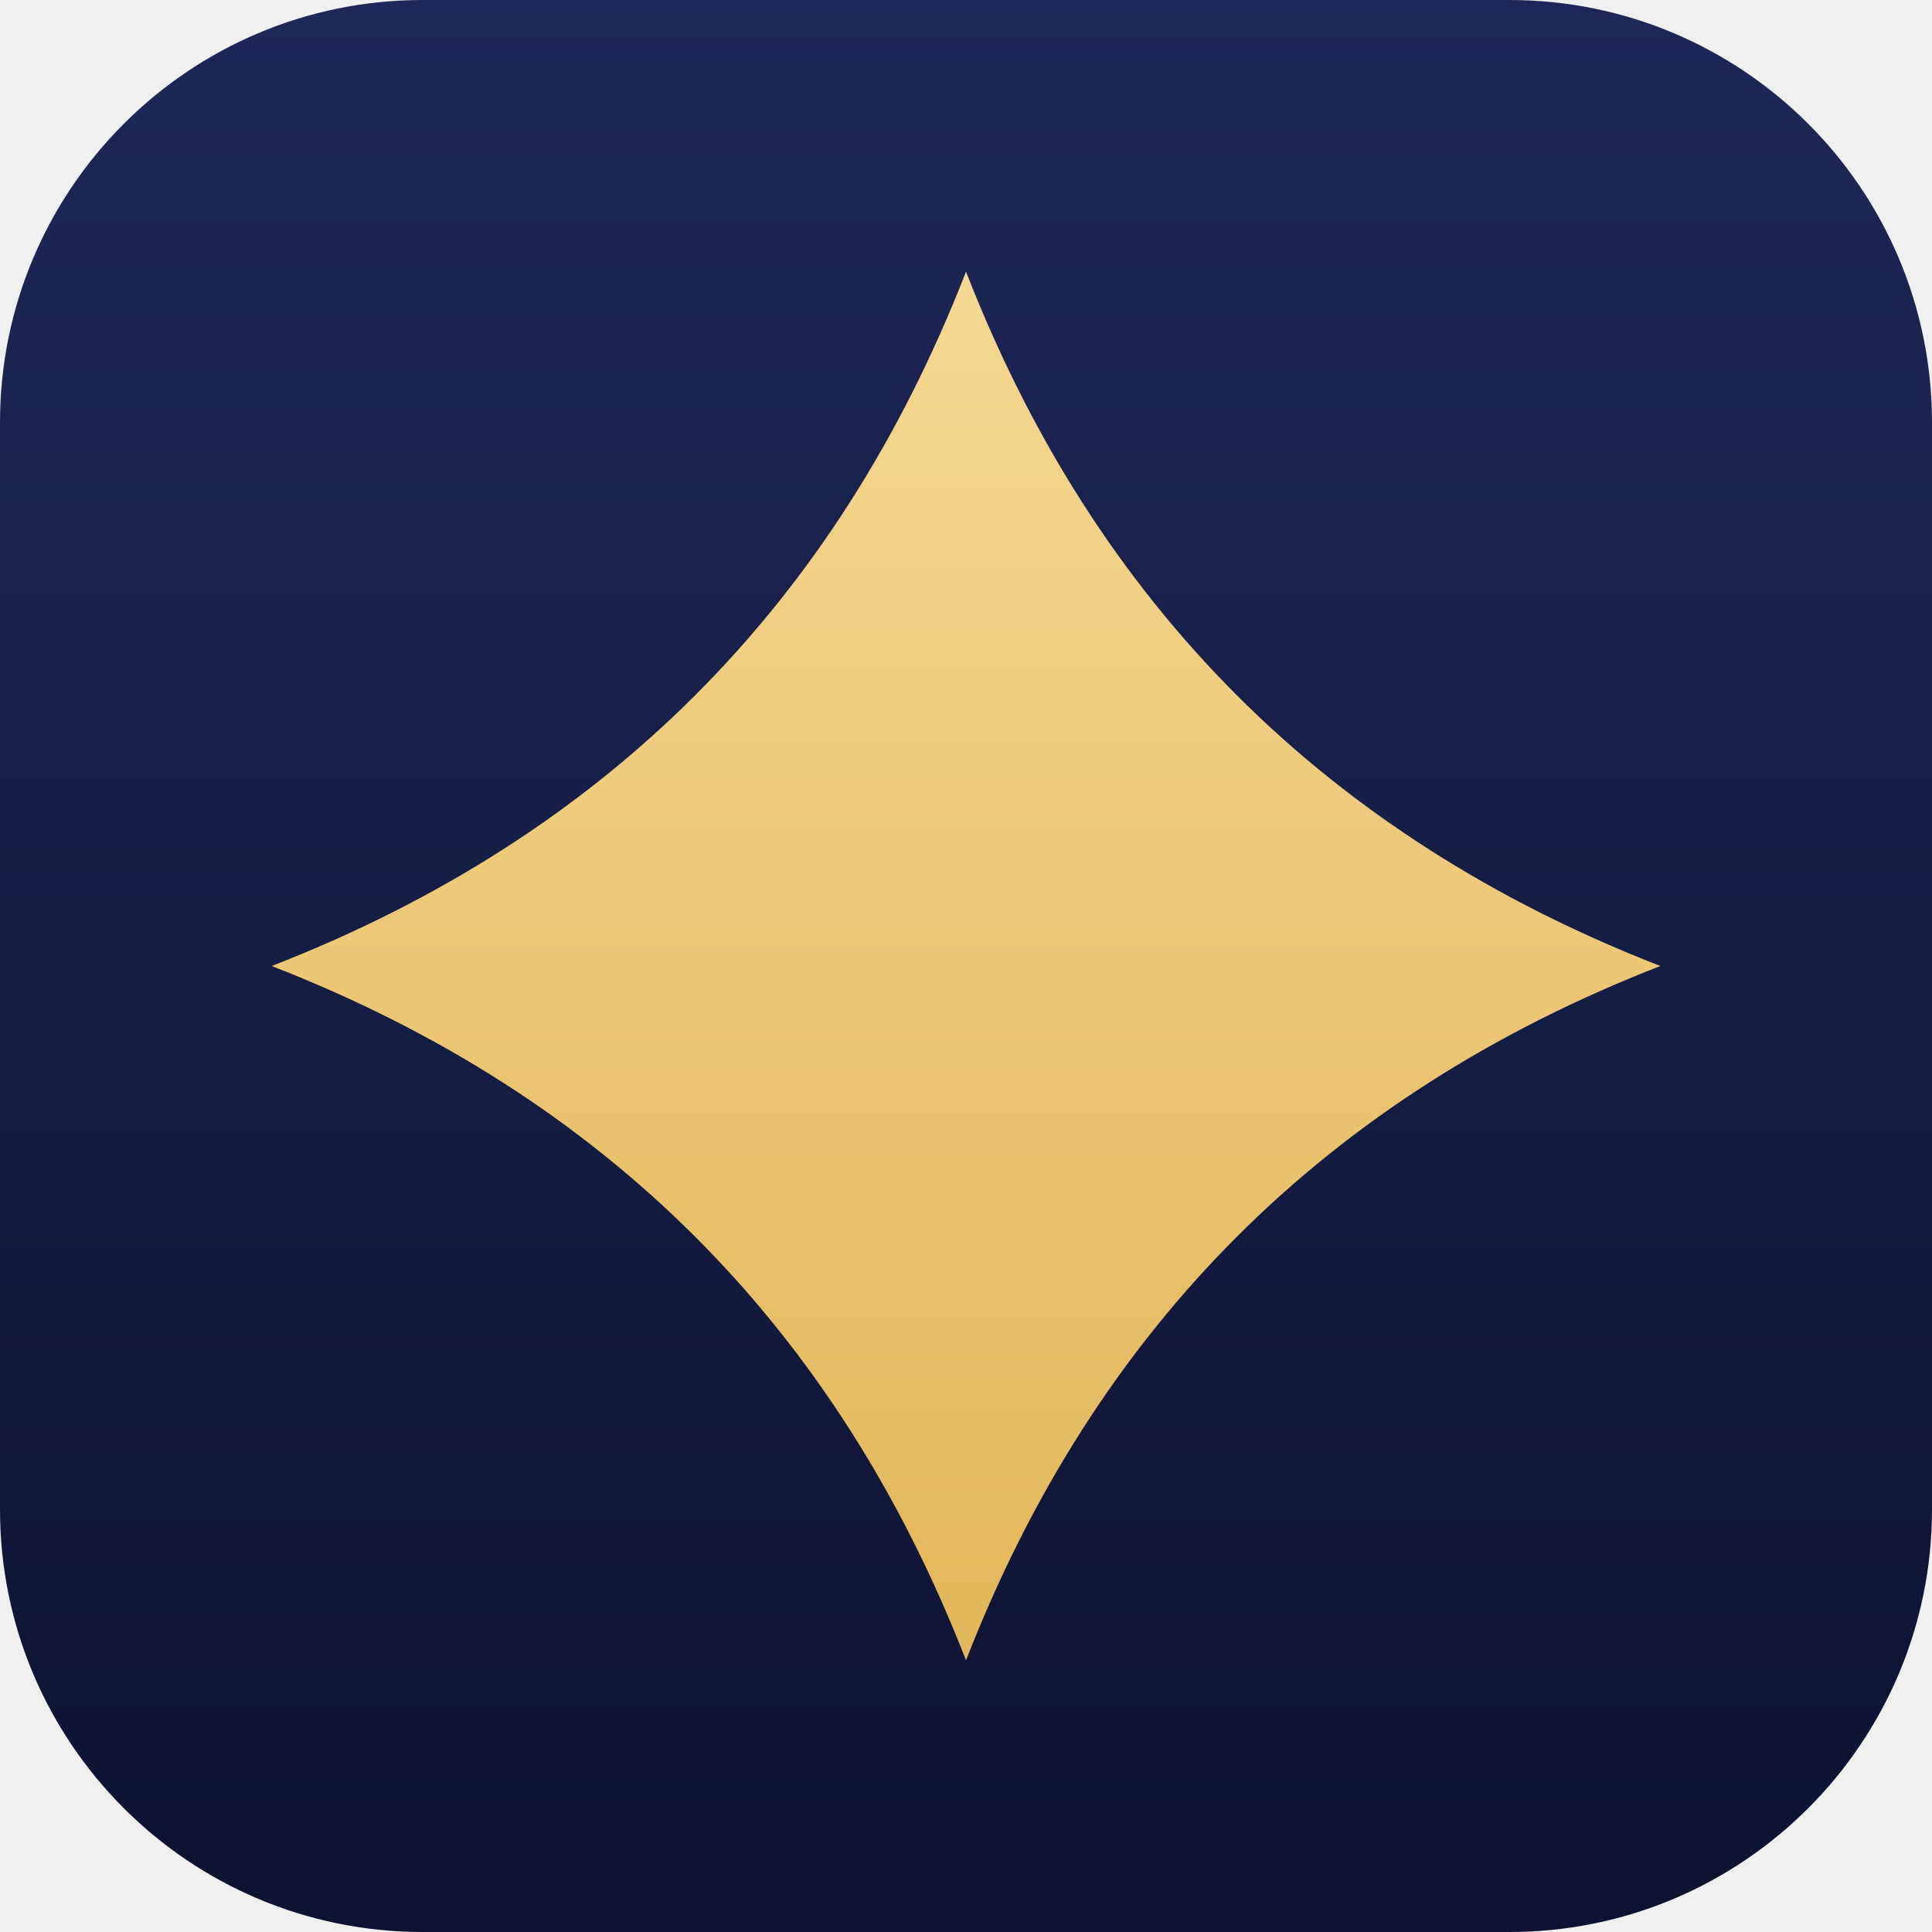
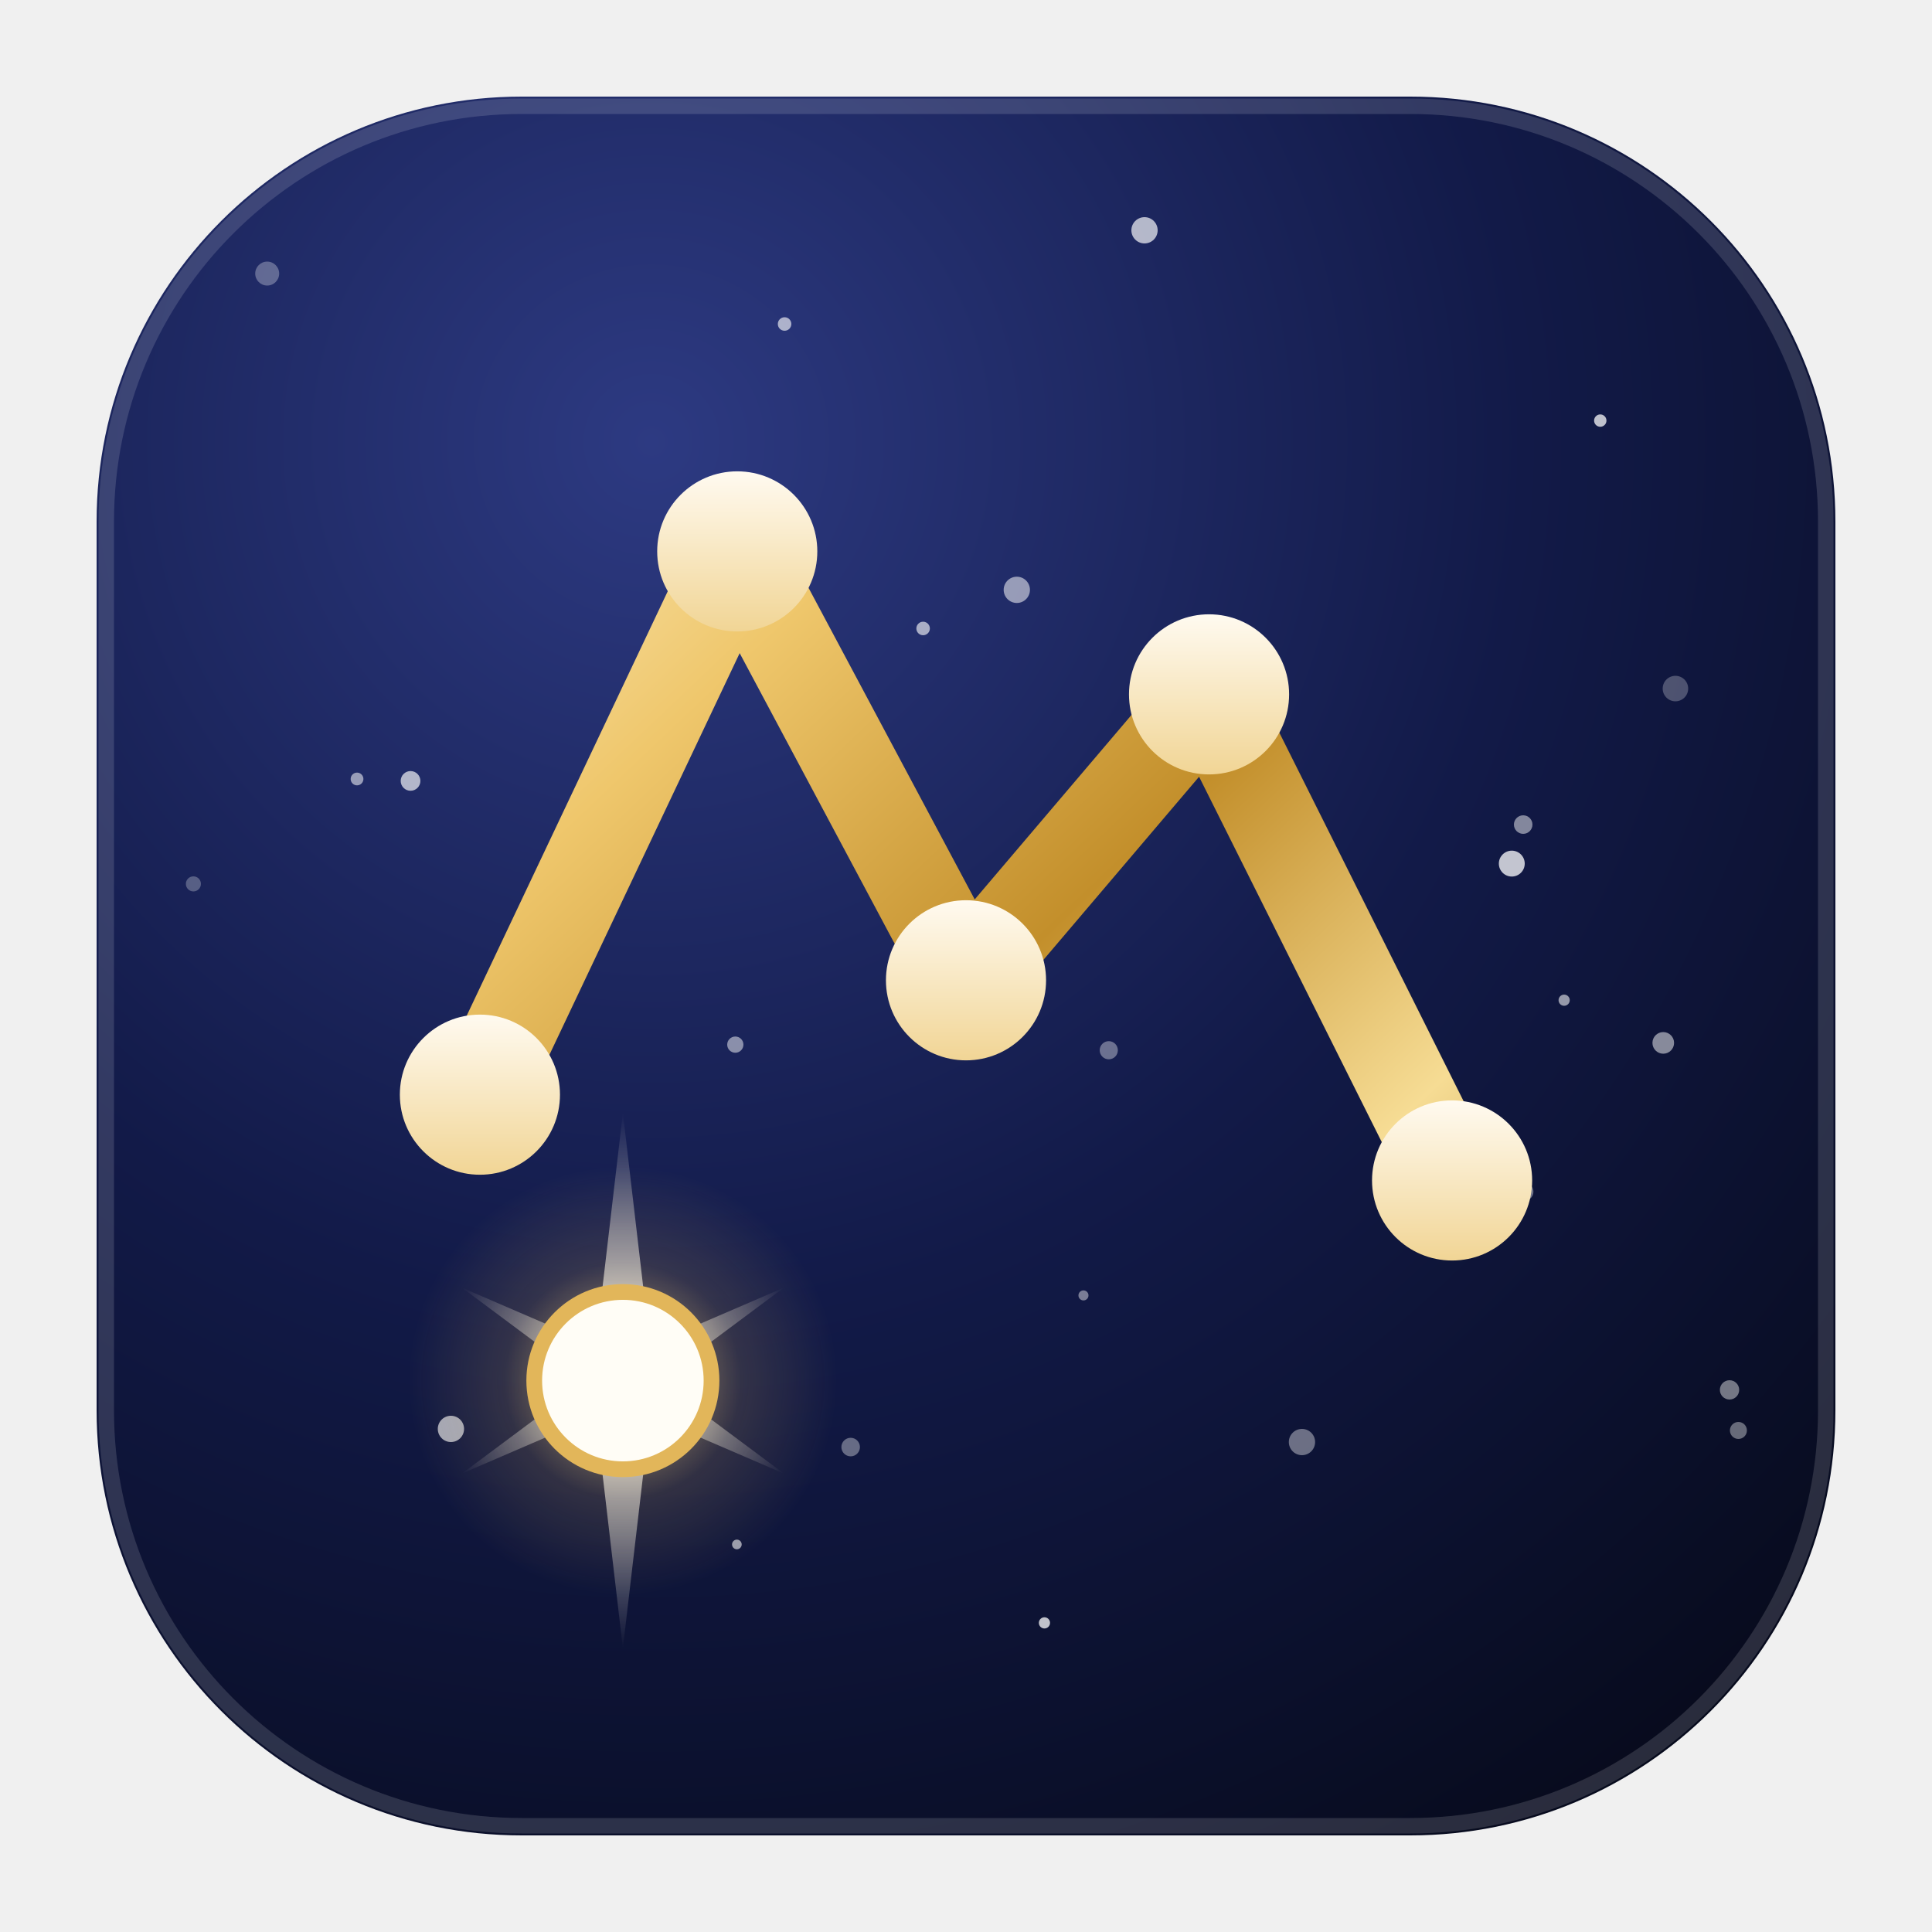
- <svg xmlns="http://www.w3.org/2000/svg" viewBox="0 0 64 64">
+ <svg xmlns="http://www.w3.org/2000/svg" viewBox="0 0 100 100">
  <defs>
-     <linearGradient id="b" x1="0" y1="0" x2="0" y2="1">
-       <stop offset="0" stop-color="#1f2758" />
-       <stop offset="1" stop-color="#0d1230" />
+     <linearGradient id="nv-gF" gradientUnits="userSpaceOnUse" x1="12" y1="10" x2="88" y2="90">
+       <stop offset="0" stop-color="#fff4d2" />
+       <stop offset=".26" stop-color="#efc76c" />
+       <stop offset=".52" stop-color="#c38f2b" />
+       <stop offset=".76" stop-color="#f6dc94" />
+       <stop offset="1" stop-color="#a5741e" />
    </linearGradient>
-     <linearGradient id="g" x1="0" y1="0" x2="0" y2="1">
-       <stop offset="0" stop-color="#f5d892" />
-       <stop offset="1" stop-color="#e2b65a" />
+     <linearGradient id="nv-gLine" gradientUnits="userSpaceOnUse" x1="10" y1="20" x2="90" y2="70">
+       <stop offset="0" stop-color="#f6dc94" />
+       <stop offset=".5" stop-color="#e2b65a" />
+       <stop offset="1" stop-color="#f6dc94" />
    </linearGradient>
+     <linearGradient id="nv-gL" x1="0" y1="0" x2="0" y2="1">
+       <stop offset="0" stop-color="#fffaf0" />
+       <stop offset="1" stop-color="#f1d595" />
+     </linearGradient>
+     <linearGradient id="nv-gSpk" x1="0" y1="1" x2="0" y2="0">
+       <stop offset="0" stop-color="#fff8e6" stop-opacity=".95" />
+       <stop offset="1" stop-color="#fff8e6" stop-opacity="0" />
+     </linearGradient>
+     <linearGradient id="nv-gSpkD" x1="0" y1="1" x2="0" y2="0">
+       <stop offset="0" stop-color="#b8862b" stop-opacity=".95" />
+       <stop offset="1" stop-color="#b8862b" stop-opacity="0" />
+     </linearGradient>
+     <radialGradient id="nv-rStar">
+       <stop offset="0" stop-color="#fff6dd" stop-opacity=".55" />
+       <stop offset="1" stop-color="#fff6dd" stop-opacity="0" />
+     </radialGradient>
+     <radialGradient id="nv-rNova">
+       <stop offset="0" stop-color="#fff2c8" stop-opacity=".95" />
+       <stop offset=".22" stop-color="#f5d892" stop-opacity=".55" />
+       <stop offset=".55" stop-color="#e2b65a" stop-opacity=".16" />
+       <stop offset="1" stop-color="#e2b65a" stop-opacity="0" />
+     </radialGradient>
+     <radialGradient id="nv-rSky" cx=".32" cy=".2" r="1">
+       <stop offset="0" stop-color="#2d3a82" />
+       <stop offset=".5" stop-color="#121a48" />
+       <stop offset="1" stop-color="#060918" />
+     </radialGradient>
+     <path id="nv-spk" d="M0 0L-.6-.7L0-13L.6-.7Z" />
  </defs>
-   <rect width="64" height="64" rx="14" fill="url(#b)" />
-   <path transform="translate(9 9) scale(1.9167)" fill="url(#g)" d="M12 0Q15.36 8.64 24 12Q15.36 15.36 12 24Q8.64 15.36 0 12Q8.64 8.64 12 0Z" />
+   <rect x="5" y="5" width="90" height="90" rx="22" fill="url(#nv-rSky)" />
+   <rect x="5.5" y="5.5" width="89" height="89" rx="21.5" fill="none" stroke="#fff" stroke-opacity=".14" stroke-width=".8" />
+   <circle cx="10.01" cy="45.75" r="0.39" fill="#fff" opacity="0.27" />
+   <circle cx="78.84" cy="42.68" r="0.48" fill="#fff" opacity="0.48" />
+   <circle cx="47.78" cy="32.53" r="0.35" fill="#fff" opacity="0.61" />
+   <circle cx="21.25" cy="40.42" r="0.51" fill="#fff" opacity="0.66" />
+   <circle cx="40.61" cy="16.77" r="0.35" fill="#fff" opacity="0.62" />
+   <circle cx="57.39" cy="54.36" r="0.47" fill="#fff" opacity="0.37" />
+   <circle cx="34.63" cy="73.70" r="0.26" fill="#fff" opacity="0.35" />
+   <circle cx="56.08" cy="67.05" r="0.26" fill="#fff" opacity="0.44" />
+   <circle cx="80.96" cy="51.77" r="0.29" fill="#fff" opacity="0.56" />
+   <circle cx="86.72" cy="35.64" r="0.66" fill="#fff" opacity="0.26" />
+   <circle cx="67.39" cy="74.64" r="0.68" fill="#fff" opacity="0.39" />
+   <circle cx="23.34" cy="73.96" r="0.68" fill="#fff" opacity="0.62" />
+   <circle cx="89.98" cy="74.04" r="0.44" fill="#fff" opacity="0.38" />
+   <circle cx="59.24" cy="11.92" r="0.68" fill="#fff" opacity="0.67" />
+   <circle cx="38.14" cy="79.94" r="0.25" fill="#fff" opacity="0.58" />
+   <circle cx="86.09" cy="53.98" r="0.56" fill="#fff" opacity="0.50" />
+   <circle cx="78.25" cy="44.70" r="0.67" fill="#fff" opacity="0.75" />
+   <circle cx="44.03" cy="74.90" r="0.48" fill="#fff" opacity="0.36" />
+   <circle cx="13.83" cy="14.16" r="0.62" fill="#fff" opacity="0.30" />
+   <circle cx="38.06" cy="54.07" r="0.42" fill="#fff" opacity="0.49" />
+   <circle cx="18.48" cy="40.32" r="0.33" fill="#fff" opacity="0.54" />
+   <circle cx="54.06" cy="84.00" r="0.29" fill="#fff" opacity="0.74" />
+   <circle cx="89.52" cy="71.94" r="0.50" fill="#fff" opacity="0.43" />
+   <circle cx="78.89" cy="61.68" r="0.48" fill="#fff" opacity="0.40" />
+   <circle cx="52.63" cy="30.53" r="0.68" fill="#fff" opacity="0.53" />
+   <circle cx="82.83" cy="21.77" r="0.32" fill="#fff" opacity="0.73" />
+   <g transform="translate(13.00 13.00) scale(0.74)">
+     <polyline points="16,59 34,21 50,51 67,31 84,65" fill="none" stroke="url(#nv-gF)" stroke-width="6.4" stroke-linecap="round" stroke-linejoin="round" />
+     <circle cx="16.00" cy="59.00" r="5.60" fill="url(#nv-gL)" />
+     <circle cx="34.00" cy="21.00" r="5.60" fill="url(#nv-gL)" />
+     <circle cx="50.00" cy="51.00" r="5.60" fill="url(#nv-gL)" />
+     <circle cx="67.00" cy="31.00" r="5.60" fill="url(#nv-gL)" />
+     <circle cx="84.00" cy="65.00" r="5.60" fill="url(#nv-gL)" />
+     <circle cx="26.00" cy="79.00" r="15.00" fill="url(#nv-rNova)" />
+     <use href="#nv-spk" fill="url(#nv-gSpk)" opacity="1" transform="translate(26 79) rotate(0) scale(3.45 1.44)" />
+     <use href="#nv-spk" fill="url(#nv-gSpk)" opacity="1" transform="translate(26 79) rotate(180) scale(3.45 1.44)" />
+     <use href="#nv-spk" fill="url(#nv-gSpk)" opacity="0.9" transform="translate(26 79) rotate(60) scale(2.40 1.00)" />
+     <use href="#nv-spk" fill="url(#nv-gSpk)" opacity="0.9" transform="translate(26 79) rotate(120) scale(2.40 1.00)" />
+     <use href="#nv-spk" fill="url(#nv-gSpk)" opacity="0.9" transform="translate(26 79) rotate(240) scale(2.40 1.00)" />
+     <use href="#nv-spk" fill="url(#nv-gSpk)" opacity="0.9" transform="translate(26 79) rotate(300) scale(2.40 1.00)" />
+     <use href="#nv-spk" fill="url(#nv-gSpk)" opacity="0.6" transform="translate(26 79) rotate(90) scale(1.26 0.53)" />
+     <use href="#nv-spk" fill="url(#nv-gSpk)" opacity="0.6" transform="translate(26 79) rotate(270) scale(1.26 0.53)" />
+     <circle cx="26.00" cy="79.00" r="6.20" fill="#fffdf6" />
+     <circle cx="26.00" cy="79.00" r="6.20" fill="none" stroke="#e2b65a" stroke-width="1.1" />
+   </g>
</svg>
